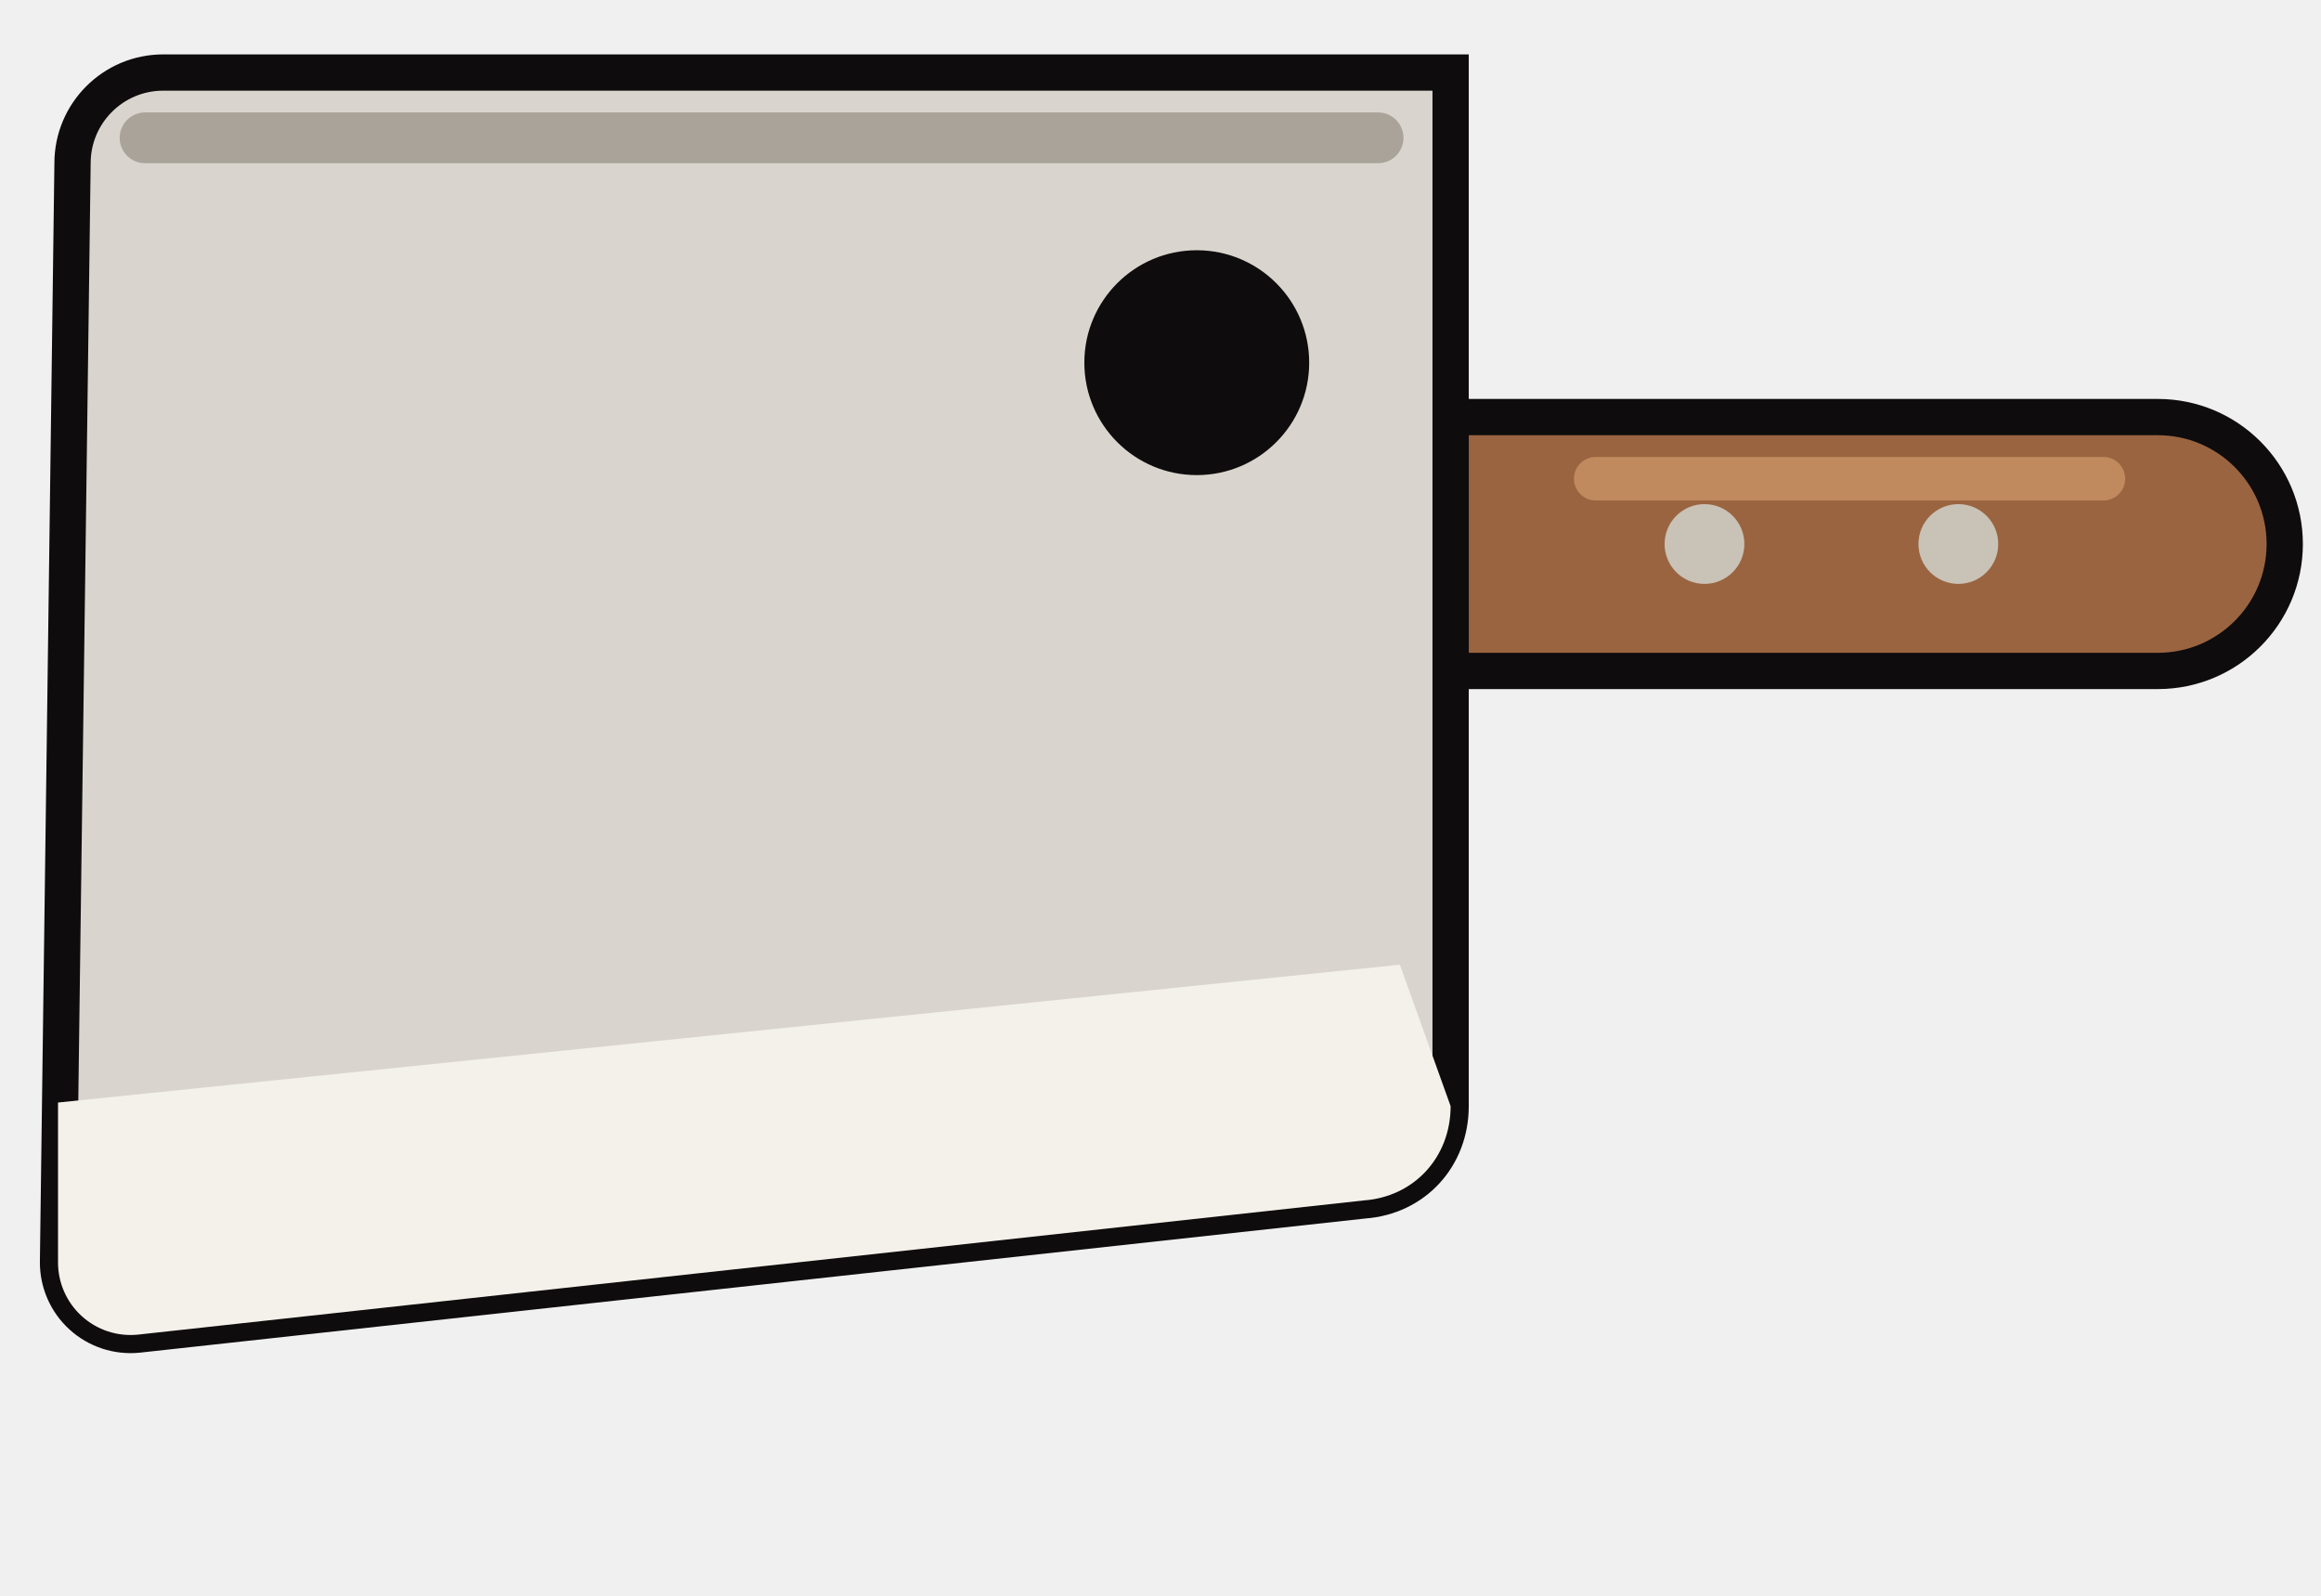
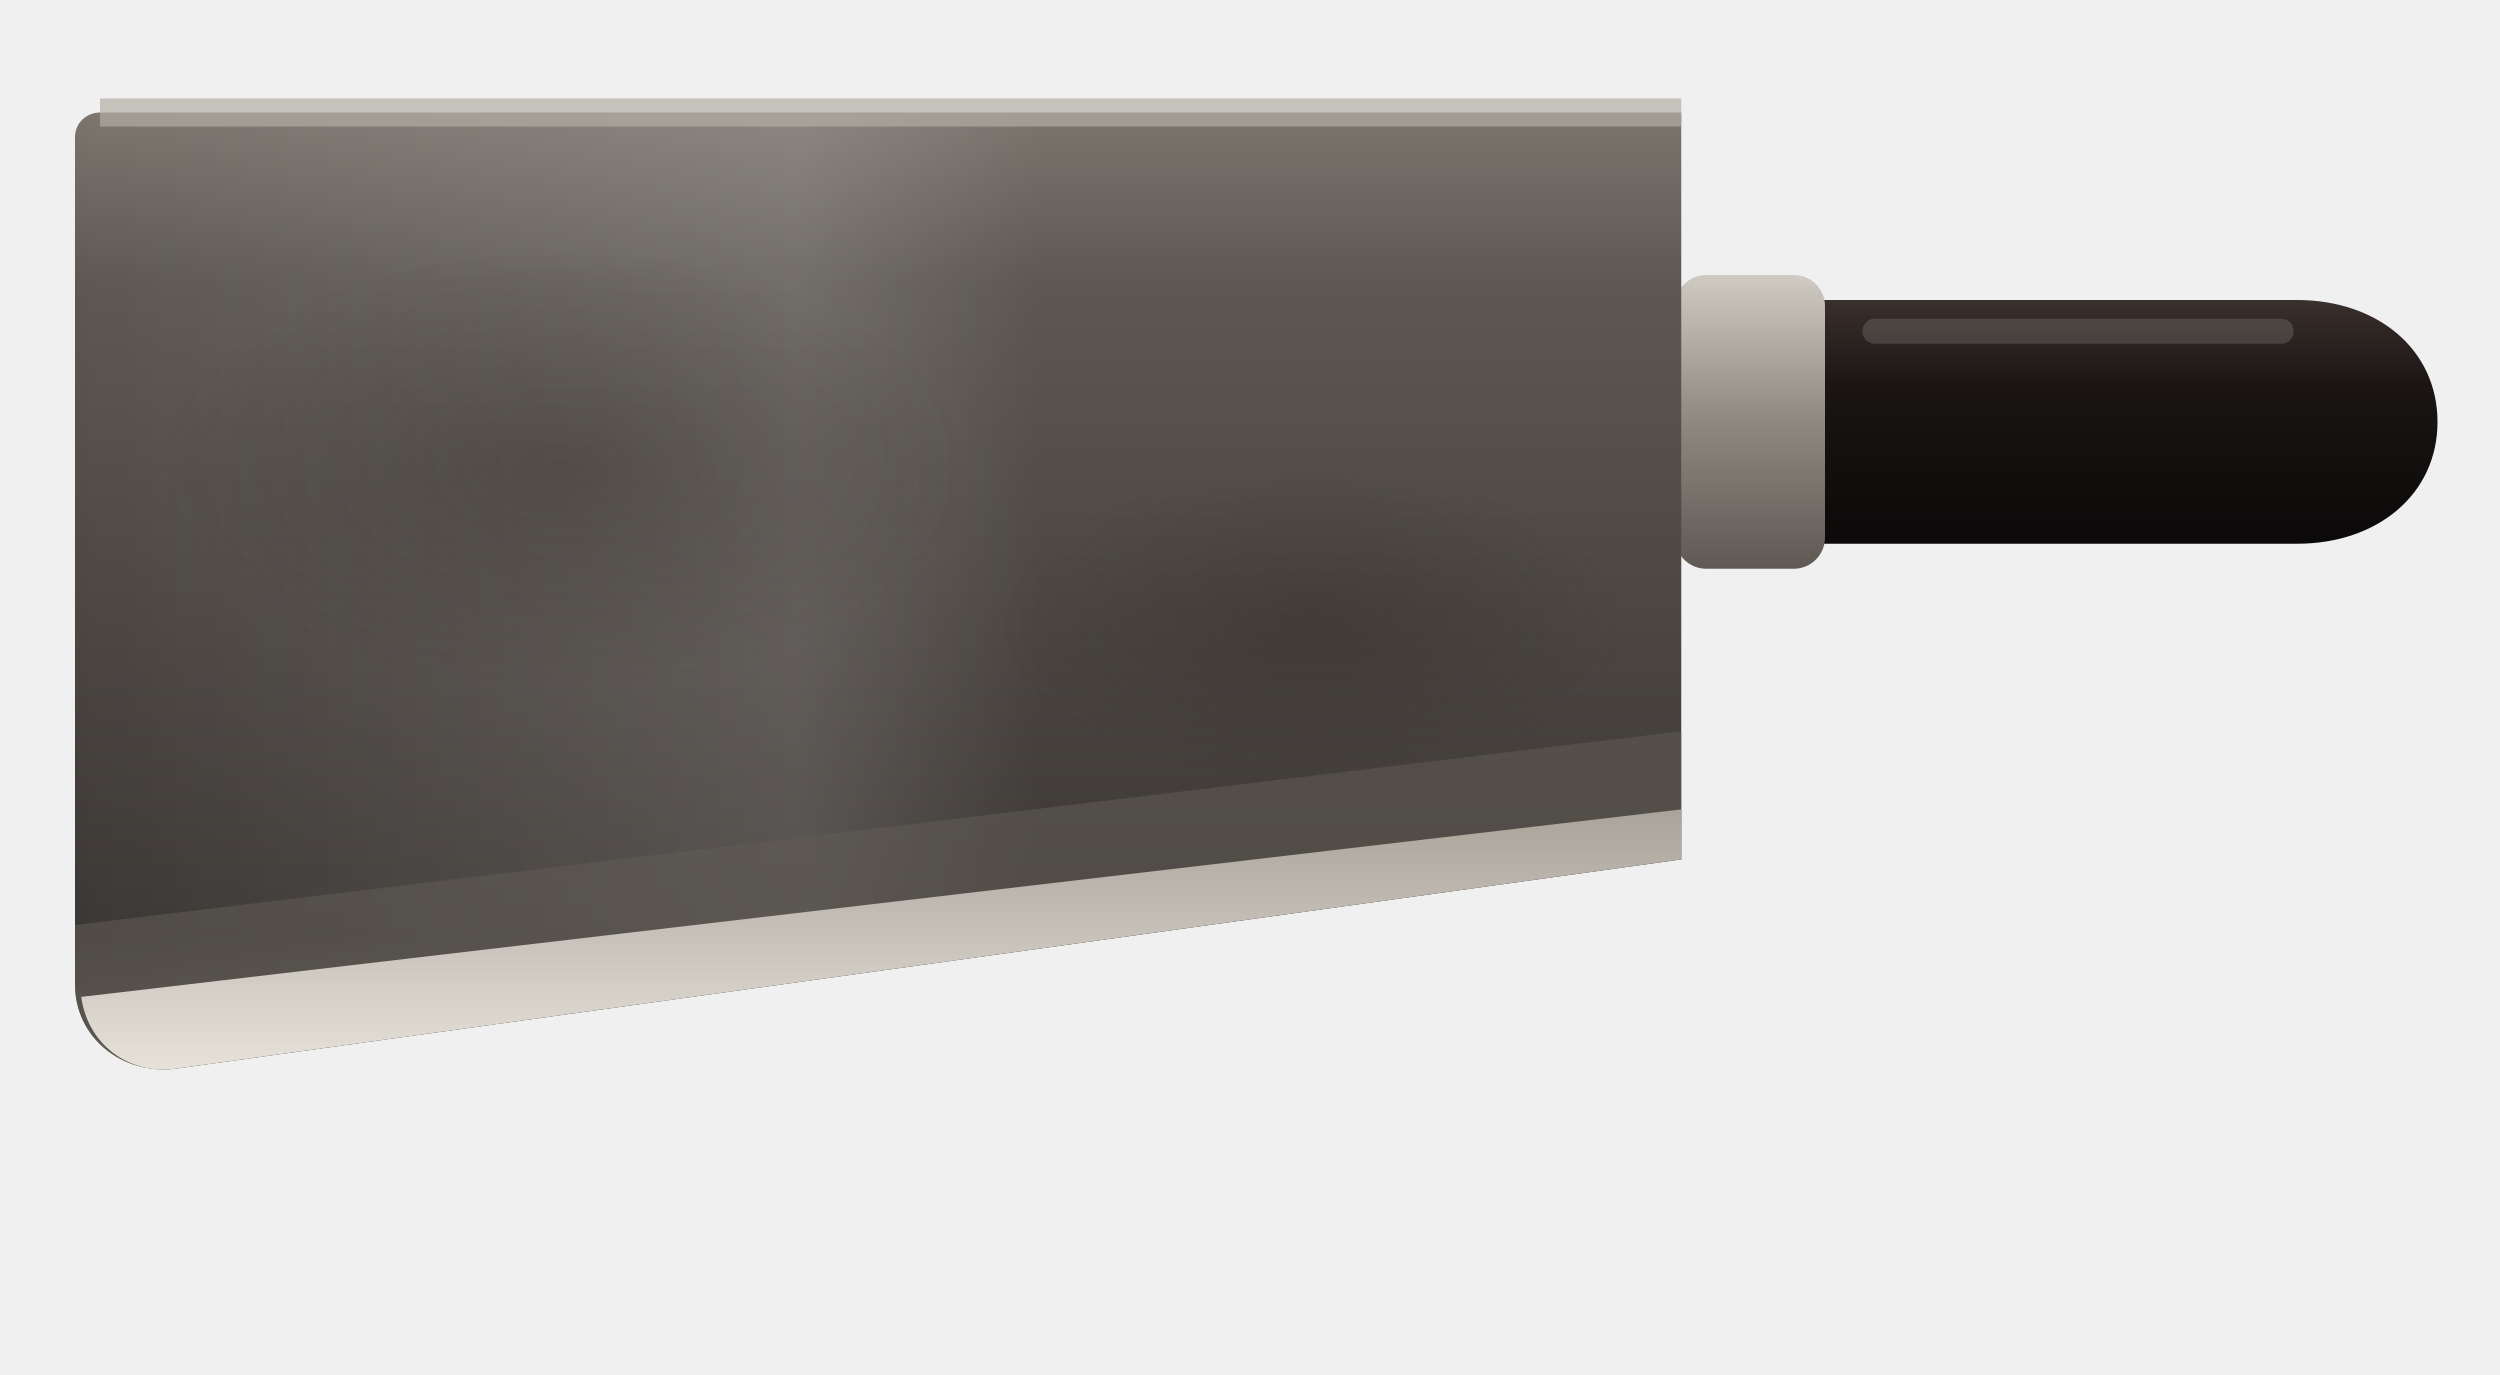
- <svg xmlns="http://www.w3.org/2000/svg" viewBox="0 0 64 44" width="64" height="44">
-   <path d="M40 11.5h19.5a3.5 3.5 0 0 1 0 7H40z" fill="#9A6440" stroke="#0E0C0D" stroke-width="1" />
-   <path d="M44 13.2h14" stroke="#C08A5E" stroke-width="1.2" stroke-linecap="round" />
-   <circle cx="47" cy="15" r="1.1" fill="#C9C2B6" />
-   <circle cx="54" cy="15" r="1.1" fill="#C9C2B6" />
-   <path d="M2 4.5A2.5 2.5 0 0 1 4.5 2H40v28.5c0 1.4-1 2.5-2.4 2.6L3.8 36.8A2 2 0 0 1 1.6 34.8z" fill="#D9D5CE" stroke="#0E0C0D" stroke-width="1" />
-   <path d="M1.6 30.4 38.6 26.6 40 30.5c0 1.4-1 2.5-2.4 2.6L3.8 36.8A2 2 0 0 1 1.6 34.8z" fill="#F4F1EA" />
-   <path d="M4 3.8h34" stroke="#A9A39A" stroke-width="1.4" stroke-linecap="round" />
-   <circle cx="33" cy="10" r="3.1" fill="#0E0C0D" />
+ <svg xmlns="http://www.w3.org/2000/svg" viewBox="0 0 80 44" width="80" height="44">
+   <defs>
+     <linearGradient id="cv-steel" x1="0" y1="0" x2="0" y2="1">
+       <stop offset="0" stop-color="#7C766F" />
+       <stop offset=".18" stop-color="#5D5852" />
+       <stop offset=".55" stop-color="#4A4541" />
+       <stop offset=".86" stop-color="#3B3734" />
+       <stop offset="1" stop-color="#5A5550" />
+     </linearGradient>
+     <linearGradient id="cv-sheen" x1="0" y1="0" x2="1" y2="0">
+       <stop offset="0" stop-color="#fff" stop-opacity="0" />
+       <stop offset=".45" stop-color="#fff" stop-opacity=".13" />
+       <stop offset=".6" stop-color="#fff" stop-opacity="0" />
+     </linearGradient>
+     <linearGradient id="cv-edge" x1="0" y1="0" x2="0" y2="1">
+       <stop offset="0" stop-color="#A9A39A" />
+       <stop offset="1" stop-color="#E6E2DA" />
+     </linearGradient>
+     <linearGradient id="cv-handle" x1="0" y1="0" x2="0" y2="1">
+       <stop offset="0" stop-color="#3A302C" />
+       <stop offset=".35" stop-color="#1A1514" />
+       <stop offset="1" stop-color="#0B0909" />
+     </linearGradient>
+     <linearGradient id="cv-collar" x1="0" y1="0" x2="0" y2="1">
+       <stop offset="0" stop-color="#CFCAC2" />
+       <stop offset=".5" stop-color="#8E8880" />
+       <stop offset="1" stop-color="#5E5953" />
+     </linearGradient>
+     <radialGradient id="cv-patina">
+       <stop offset="0" stop-color="#2E2723" stop-opacity=".32" />
+       <stop offset="1" stop-color="#2E2723" stop-opacity="0" />
+     </radialGradient>
+   </defs>
+   <path d="M58 9.6h15.5c2.6 0 4.5 1.6 4.5 3.9s-1.9 3.9-4.5 3.9H58z" fill="url(#cv-handle)" />
+   <path d="M60 10.6h13" stroke="#fff" stroke-opacity=".14" stroke-width=".8" stroke-linecap="round" />
+   <rect x="53.6" y="8.8" width="4.8" height="9.4" rx="1" fill="url(#cv-collar)" />
+   <path d="M3.2 3.6h50.6v23.9L5.6 34.2C3.9 34.4 2.4 33.2 2.4 31.5V4.4c0-.5.4-.8.8-.8z" fill="url(#cv-steel)" />
+   <path d="M3.2 3.6h50.6v23.9L5.6 34.2C3.9 34.4 2.4 33.2 2.4 31.5V4.4c0-.5.4-.8.8-.8z" fill="url(#cv-sheen)" />
+   <path d="M2.4 29.6 53.8 23.4v4.1L5.6 34.2c-1.7.2-3.2-1-3.2-2.7z" fill="#615B55" fill-opacity=".55" />
+   <path d="M2.6 31.9 53.8 25.9v1.6L5.6 34.2c-1.5.2-2.8-.8-3-2.3z" fill="url(#cv-edge)" />
+   <path d="M3.2 3.6h50.6" stroke="#B3ADA4" stroke-opacity=".7" stroke-width=".9" />
+   <ellipse cx="18" cy="15" rx="13" ry="7" fill="url(#cv-patina)" />
+   <ellipse cx="42" cy="20" rx="10" ry="5" fill="url(#cv-patina)" />
</svg>
